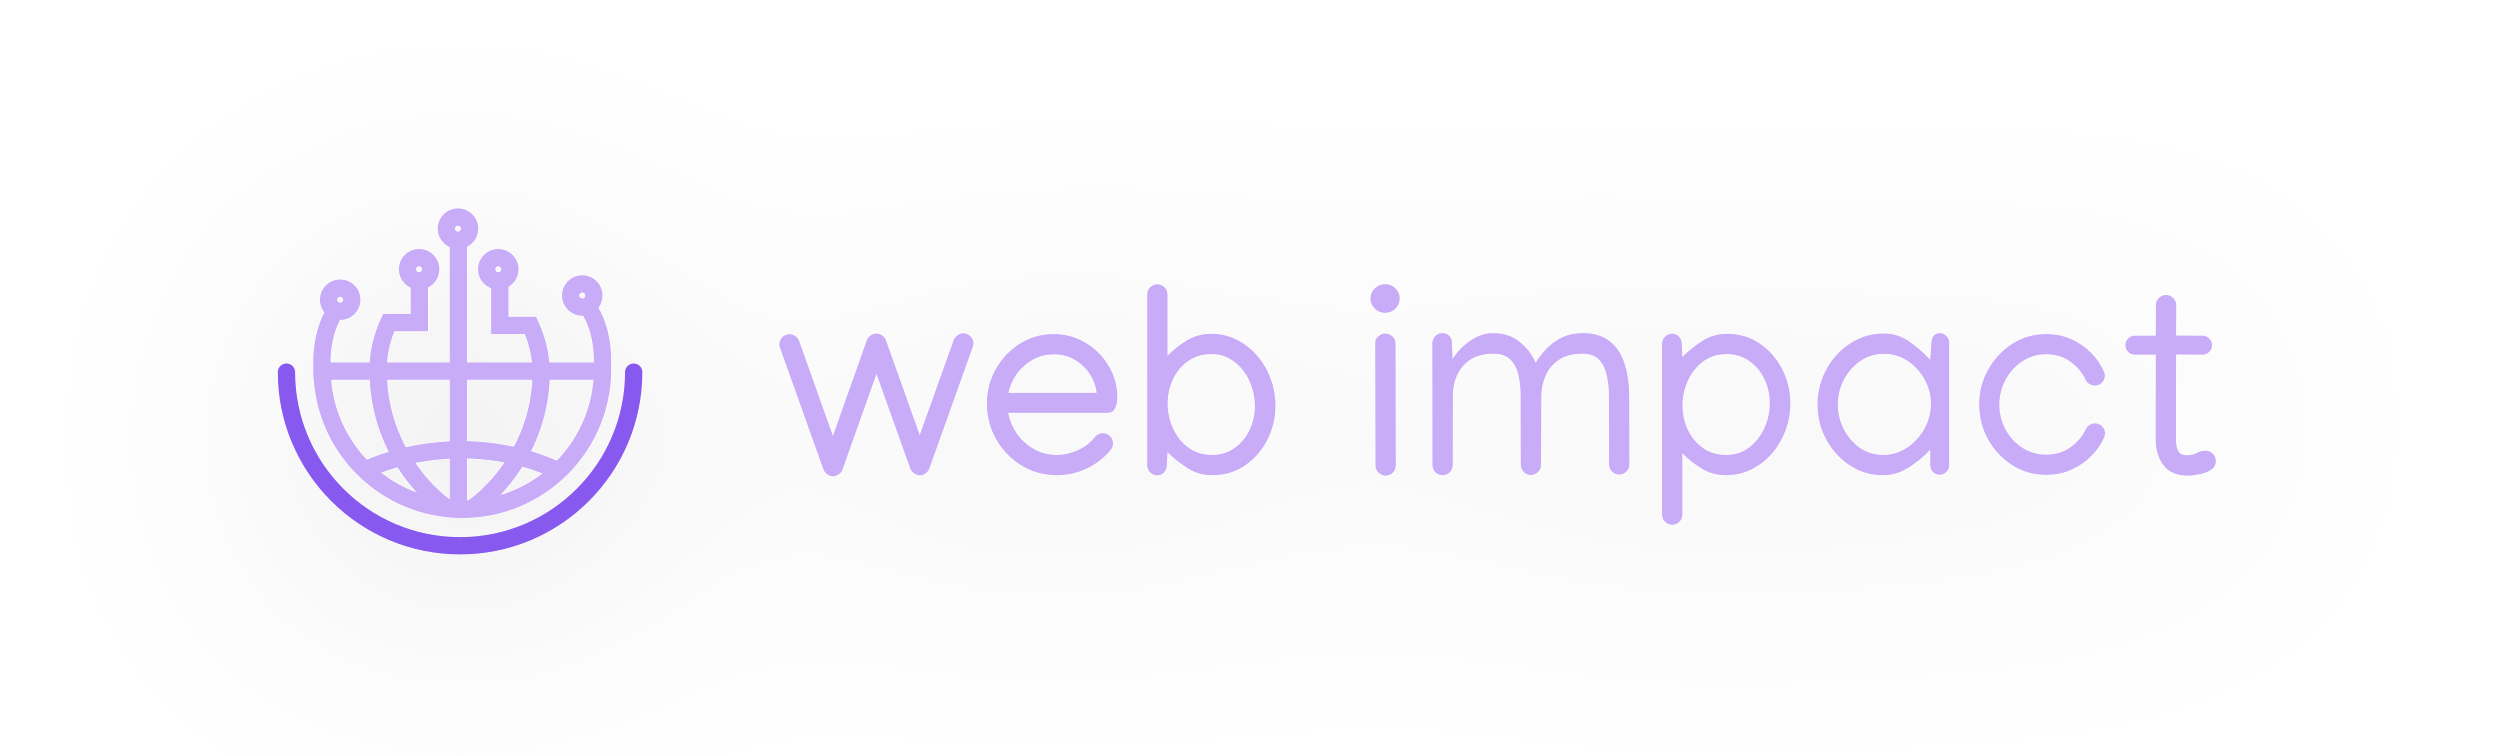
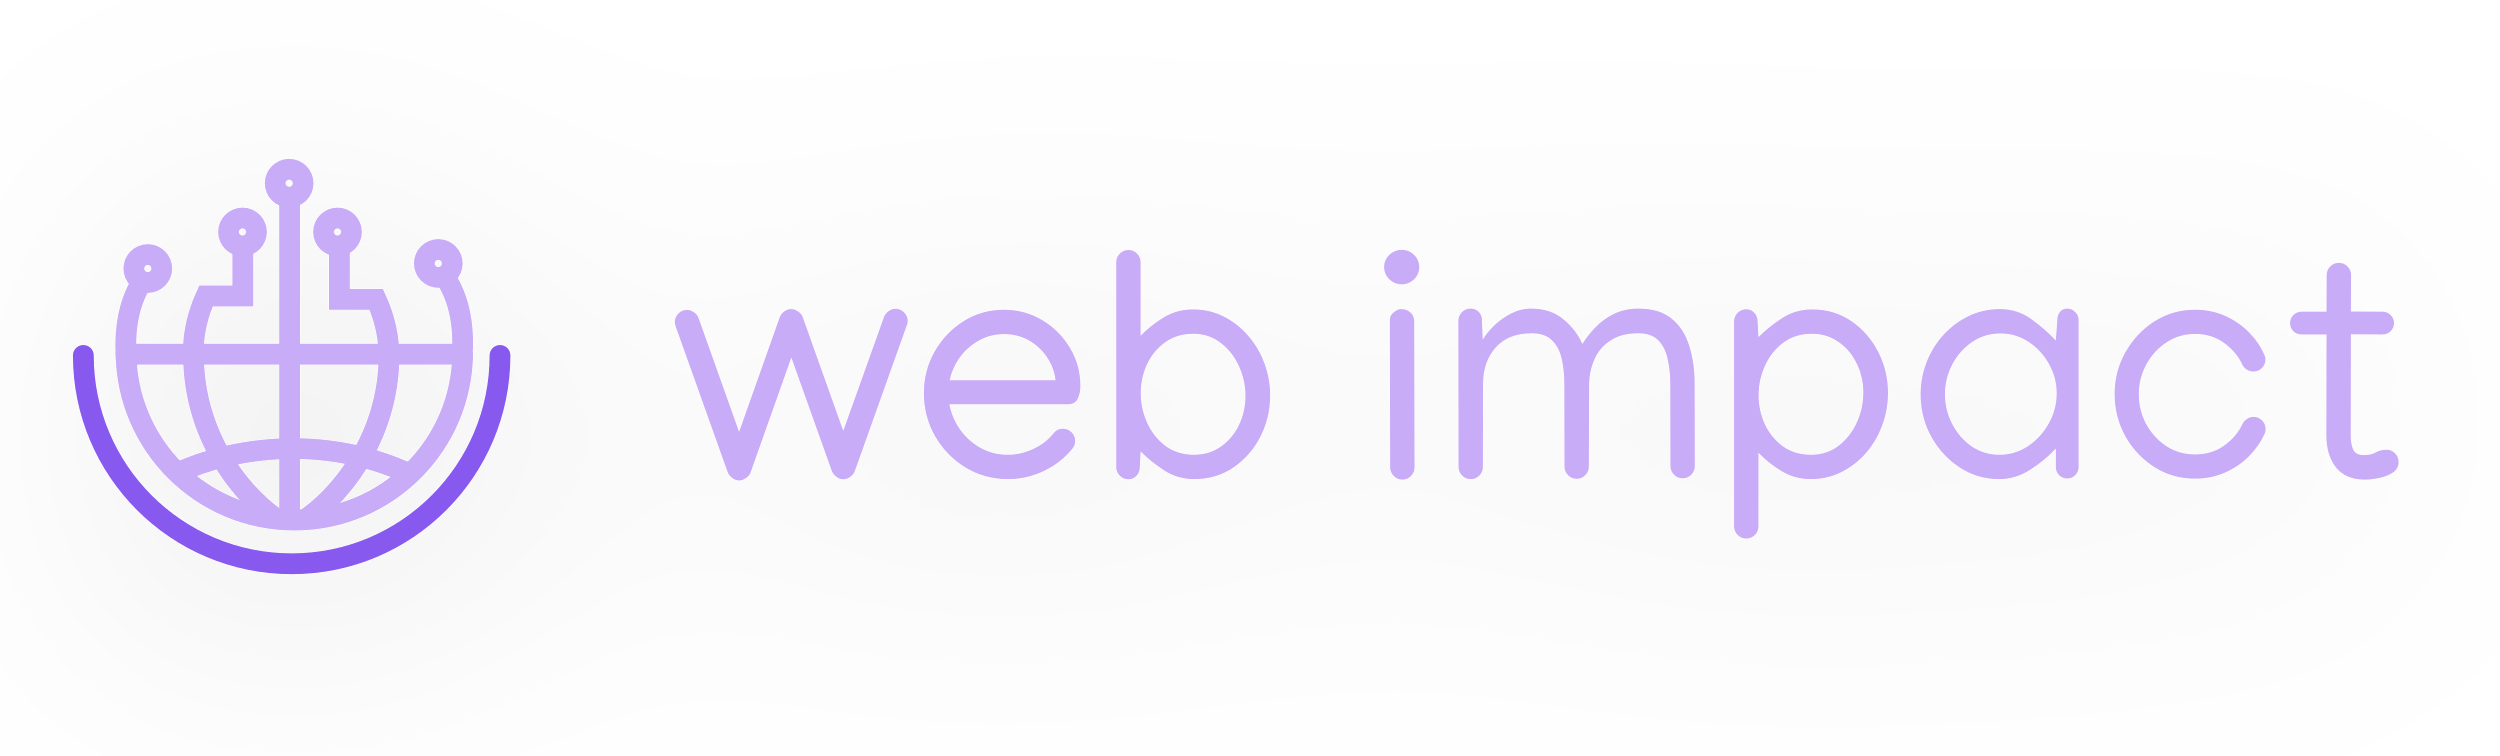
- <svg xmlns="http://www.w3.org/2000/svg" width="288" height="87" viewBox="0 0 288 87" fill="none">
+ <svg xmlns="http://www.w3.org/2000/svg" width="288" height="87" viewBox="25 35 240 20" fill="none">
  <g filter="url(#filter0_d_293_2797)">
    <path d="M73 42.872C73 53.918 64.046 62.872 53 62.872C41.954 62.872 33 53.918 33 42.872" stroke="#8759EF" stroke-width="2" stroke-linecap="round" />
    <path d="M41.528 54.419C45.171 52.452 54.906 49.698 64.698 54.419" stroke="#C9ACF7" stroke-width="2" />
    <path d="M69.415 42.52C69.415 51.443 62.181 58.678 53.257 58.678C44.333 58.678 37.099 51.443 37.099 42.52" stroke="#C9ACF7" stroke-width="2" />
    <path d="M43.663 42.882C43.664 43.748 43.094 40.838 44.772 37.161H48.31V33.01" stroke="#C9ACF7" stroke-width="2" />
    <path d="M62.228 43.211C62.228 44.077 62.798 41.167 61.119 37.49H57.581V32.935" stroke="#C9ACF7" stroke-width="2" />
    <path d="M52.806 27.044V59.243M37.099 42.751H69.036" stroke="#C9ACF7" stroke-width="2" />
    <path d="M51.738 58.678C48.991 56.934 43.513 51.283 43.574 42.633" stroke="#C9ACF7" stroke-width="2" />
    <path d="M54.185 58.678C56.932 56.934 62.41 51.283 62.349 42.633" stroke="#C9ACF7" stroke-width="2" />
    <path d="M37.193 43.932C37.002 42.185 36.777 38.432 38.862 35.441" stroke="#C9ACF7" stroke-width="2" />
    <path d="M69.297 43.7C69.488 41.952 69.713 38.2 67.628 35.209" stroke="#C9ACF7" stroke-width="2" />
    <circle cx="52.758" cy="26.34" r="1.34" stroke="#C9ACF7" stroke-width="2" />
    <circle cx="48.28" cy="31.019" r="1.34" stroke="#C9ACF7" stroke-width="2" />
    <circle cx="67.075" cy="34.042" r="1.34" stroke="#C9ACF7" stroke-width="2" />
    <circle cx="39.189" cy="34.528" r="1.34" stroke="#C9ACF7" stroke-width="2" />
    <circle cx="57.4" cy="31.019" r="1.34" stroke="#C9ACF7" stroke-width="2" />
    <path d="M112.141 39.561C112.141 39.707 112.115 39.842 112.062 39.967L107.062 53.983C106.99 54.191 106.844 54.373 106.625 54.53C106.406 54.686 106.182 54.764 105.953 54.764C105.724 54.764 105.505 54.686 105.297 54.53C105.089 54.373 104.943 54.191 104.859 53.983L100.969 43.077L97.062 54.092C96.99 54.311 96.844 54.493 96.625 54.639C96.406 54.795 96.182 54.873 95.953 54.873C95.724 54.873 95.505 54.795 95.297 54.639C95.088 54.483 94.943 54.301 94.859 54.092L89.859 40.077C89.807 39.952 89.781 39.816 89.781 39.67C89.781 39.347 89.896 39.072 90.125 38.842C90.354 38.613 90.63 38.498 90.953 38.498C91.193 38.498 91.417 38.577 91.625 38.733C91.844 38.879 91.99 39.061 92.062 39.28L95.953 50.202L99.859 39.186C99.943 38.967 100.089 38.785 100.297 38.639C100.505 38.493 100.724 38.42 100.953 38.42C101.182 38.42 101.406 38.498 101.625 38.655C101.844 38.801 101.99 38.978 102.062 39.186L105.953 50.108L109.859 39.186C109.943 38.967 110.089 38.78 110.297 38.623C110.516 38.467 110.74 38.389 110.969 38.389C111.292 38.389 111.568 38.509 111.797 38.748C112.026 38.978 112.141 39.248 112.141 39.561ZM121.781 54.748C120.271 54.748 118.901 54.373 117.672 53.623C116.453 52.873 115.484 51.873 114.766 50.623C114.047 49.363 113.688 47.983 113.688 46.483C113.688 45.056 114.026 43.738 114.703 42.53C115.391 41.311 116.318 40.332 117.484 39.592C118.651 38.853 119.953 38.483 121.391 38.483C122.714 38.483 123.927 38.811 125.031 39.467C126.146 40.123 127.036 41.009 127.703 42.123C128.38 43.228 128.719 44.457 128.719 45.811C128.719 46.29 128.63 46.702 128.453 47.045C128.286 47.389 127.974 47.561 127.516 47.561H116.141C116.307 48.426 116.646 49.228 117.156 49.967C117.677 50.697 118.328 51.285 119.109 51.733C119.901 52.181 120.781 52.405 121.75 52.405C122.573 52.405 123.38 52.222 124.172 51.858C124.964 51.493 125.615 50.993 126.125 50.358C126.354 50.056 126.661 49.905 127.047 49.905C127.37 49.905 127.646 50.019 127.875 50.248C128.104 50.478 128.219 50.754 128.219 51.077C128.219 51.358 128.125 51.613 127.938 51.842C127.188 52.759 126.266 53.472 125.172 53.983C124.089 54.493 122.958 54.748 121.781 54.748ZM126.328 45.248C126.234 44.436 125.958 43.697 125.5 43.03C125.042 42.353 124.458 41.816 123.75 41.42C123.042 41.025 122.26 40.827 121.406 40.827C120.521 40.827 119.714 41.03 118.984 41.436C118.255 41.842 117.646 42.379 117.156 43.045C116.677 43.712 116.349 44.447 116.172 45.248H126.328ZM139.656 54.748C138.562 54.748 137.578 54.457 136.703 53.873C135.828 53.29 135.094 52.697 134.5 52.092L134.422 53.592C134.422 53.915 134.318 54.191 134.109 54.42C133.911 54.65 133.651 54.764 133.328 54.764C133.005 54.764 132.729 54.65 132.5 54.42C132.271 54.191 132.156 53.915 132.156 53.592V33.92C132.156 33.597 132.271 33.322 132.5 33.092C132.729 32.863 133.005 32.748 133.328 32.748C133.651 32.748 133.927 32.863 134.156 33.092C134.385 33.322 134.5 33.597 134.5 33.92V40.983C135.135 40.316 135.875 39.728 136.719 39.217C137.562 38.707 138.495 38.452 139.516 38.452C140.599 38.452 141.589 38.681 142.484 39.139C143.391 39.597 144.177 40.217 144.844 40.998C145.51 41.769 146.026 42.65 146.391 43.639C146.755 44.629 146.938 45.655 146.938 46.717C146.938 48.123 146.625 49.441 146 50.67C145.375 51.889 144.516 52.873 143.422 53.623C142.328 54.373 141.073 54.748 139.656 54.748ZM139.609 52.405C140.599 52.405 141.464 52.144 142.203 51.623C142.953 51.092 143.531 50.4 143.938 49.545C144.354 48.681 144.562 47.754 144.562 46.764C144.562 45.764 144.354 44.811 143.938 43.905C143.521 42.988 142.938 42.243 142.188 41.67C141.438 41.087 140.557 40.795 139.547 40.795C138.505 40.795 137.604 41.072 136.844 41.623C136.094 42.165 135.516 42.868 135.109 43.733C134.714 44.597 134.516 45.519 134.516 46.498C134.516 47.478 134.719 48.42 135.125 49.327C135.531 50.233 136.115 50.972 136.875 51.545C137.646 52.118 138.557 52.405 139.609 52.405ZM159.562 36.045C159.115 36.045 158.719 35.884 158.375 35.561C158.042 35.238 157.875 34.847 157.875 34.389C157.875 33.931 158.042 33.54 158.375 33.217C158.719 32.894 159.115 32.733 159.562 32.733C160.021 32.733 160.417 32.894 160.75 33.217C161.083 33.54 161.25 33.931 161.25 34.389C161.25 34.847 161.083 35.238 160.75 35.561C160.417 35.884 160.021 36.045 159.562 36.045ZM158.422 39.436C158.422 39.165 158.547 38.931 158.797 38.733C159.047 38.525 159.281 38.42 159.5 38.42C159.865 38.42 160.167 38.53 160.406 38.748C160.646 38.967 160.766 39.254 160.766 39.608L160.797 53.623C160.797 53.947 160.682 54.222 160.453 54.452C160.224 54.681 159.948 54.795 159.625 54.795C159.302 54.795 159.026 54.676 158.797 54.436C158.568 54.207 158.453 53.931 158.453 53.608L158.422 39.436ZM176.906 41.764C177.25 41.212 177.672 40.676 178.172 40.155C178.672 39.634 179.266 39.207 179.953 38.873C180.641 38.54 181.427 38.373 182.312 38.373C183.635 38.373 184.688 38.691 185.469 39.327C186.25 39.952 186.812 40.811 187.156 41.905C187.51 42.998 187.688 44.238 187.688 45.623L187.703 53.498C187.703 53.822 187.589 54.097 187.359 54.327C187.13 54.556 186.854 54.67 186.531 54.67C186.208 54.67 185.932 54.556 185.703 54.327C185.474 54.087 185.359 53.806 185.359 53.483L185.344 45.623C185.344 44.769 185.26 43.972 185.094 43.233C184.938 42.493 184.641 41.894 184.203 41.436C183.766 40.978 183.125 40.748 182.281 40.748C181.188 40.748 180.292 40.983 179.594 41.452C178.896 41.91 178.385 42.514 178.062 43.264C177.74 44.004 177.573 44.79 177.562 45.623L177.531 53.545C177.531 53.868 177.417 54.144 177.188 54.373C176.958 54.603 176.682 54.717 176.359 54.717C176.036 54.717 175.76 54.603 175.531 54.373C175.302 54.134 175.188 53.853 175.188 53.53L175.172 45.623C175.172 44.748 175.089 43.941 174.922 43.202C174.755 42.462 174.443 41.868 173.984 41.42C173.536 40.972 172.885 40.748 172.031 40.748C170.542 40.748 169.391 41.207 168.578 42.123C167.776 43.03 167.375 44.197 167.375 45.623L167.359 53.577C167.359 53.9 167.245 54.176 167.016 54.405C166.786 54.634 166.51 54.748 166.188 54.748C165.865 54.748 165.589 54.634 165.359 54.405C165.13 54.165 165.016 53.884 165.016 53.561L165 39.498C165.021 39.176 165.141 38.91 165.359 38.702C165.578 38.483 165.849 38.373 166.172 38.373C166.505 38.373 166.771 38.483 166.969 38.702C167.177 38.91 167.276 39.181 167.266 39.514L167.344 41.358C167.604 40.91 167.969 40.457 168.438 39.998C168.917 39.54 169.458 39.155 170.062 38.842C170.677 38.53 171.318 38.373 171.984 38.373C173.245 38.373 174.281 38.717 175.094 39.405C175.917 40.082 176.521 40.868 176.906 41.764ZM198.969 38.452C200.385 38.452 201.641 38.827 202.734 39.577C203.828 40.327 204.688 41.311 205.312 42.53C205.938 43.748 206.25 45.066 206.25 46.483C206.25 47.545 206.068 48.572 205.703 49.561C205.339 50.551 204.823 51.436 204.156 52.217C203.49 52.988 202.703 53.603 201.797 54.061C200.901 54.519 199.911 54.748 198.828 54.748C197.807 54.748 196.875 54.493 196.031 53.983C195.188 53.472 194.448 52.884 193.812 52.217V59.28C193.812 59.603 193.698 59.879 193.469 60.108C193.24 60.337 192.964 60.452 192.641 60.452C192.318 60.452 192.042 60.337 191.812 60.108C191.583 59.879 191.469 59.603 191.469 59.28V39.608C191.469 39.285 191.583 39.009 191.812 38.78C192.042 38.551 192.318 38.436 192.641 38.436C192.964 38.436 193.224 38.551 193.422 38.78C193.63 39.009 193.734 39.285 193.734 39.608L193.812 41.108C194.406 40.504 195.141 39.91 196.016 39.327C196.891 38.743 197.875 38.452 198.969 38.452ZM198.922 40.795C197.87 40.795 196.958 41.082 196.188 41.655C195.427 42.228 194.844 42.967 194.438 43.873C194.031 44.769 193.828 45.712 193.828 46.702C193.828 47.67 194.026 48.592 194.422 49.467C194.828 50.332 195.406 51.04 196.156 51.592C196.917 52.134 197.818 52.405 198.859 52.405C199.87 52.405 200.75 52.118 201.5 51.545C202.25 50.962 202.833 50.217 203.25 49.311C203.667 48.394 203.875 47.436 203.875 46.436C203.875 45.447 203.667 44.525 203.25 43.67C202.844 42.806 202.266 42.113 201.516 41.592C200.776 41.061 199.911 40.795 198.922 40.795ZM217.016 38.42C218.13 38.42 219.13 38.743 220.016 39.389C220.911 40.035 221.693 40.717 222.359 41.436L222.5 39.467C222.5 39.165 222.583 38.91 222.75 38.702C222.917 38.483 223.151 38.373 223.453 38.373C223.755 38.373 224.01 38.483 224.219 38.702C224.438 38.91 224.547 39.165 224.547 39.467V53.592C224.547 53.894 224.438 54.155 224.219 54.373C224.01 54.582 223.755 54.686 223.453 54.686C223.151 54.686 222.891 54.582 222.672 54.373C222.464 54.155 222.359 53.894 222.359 53.592V51.811C221.672 52.561 220.854 53.238 219.906 53.842C218.969 54.447 217.979 54.748 216.938 54.748C215.865 54.748 214.87 54.53 213.953 54.092C213.036 53.644 212.234 53.04 211.547 52.28C210.859 51.519 210.323 50.655 209.938 49.686C209.562 48.707 209.375 47.681 209.375 46.608C209.375 45.545 209.562 44.525 209.938 43.545C210.323 42.556 210.859 41.681 211.547 40.92C212.245 40.15 213.057 39.54 213.984 39.092C214.911 38.644 215.922 38.42 217.016 38.42ZM222.438 46.514C222.438 45.504 222.193 44.566 221.703 43.702C221.224 42.827 220.573 42.118 219.75 41.577C218.938 41.035 218.031 40.764 217.031 40.764C216.021 40.764 215.115 41.04 214.312 41.592C213.51 42.144 212.875 42.868 212.406 43.764C211.948 44.65 211.719 45.597 211.719 46.608C211.719 47.608 211.948 48.551 212.406 49.436C212.865 50.322 213.484 51.04 214.266 51.592C215.057 52.134 215.948 52.405 216.938 52.405C217.938 52.405 218.854 52.129 219.688 51.577C220.521 51.014 221.188 50.285 221.688 49.389C222.188 48.483 222.438 47.525 222.438 46.514ZM228 46.577C228 45.129 228.344 43.795 229.031 42.577C229.719 41.347 230.646 40.358 231.812 39.608C232.979 38.858 234.281 38.483 235.719 38.483C236.781 38.483 237.75 38.681 238.625 39.077C239.5 39.472 240.255 39.993 240.891 40.639C241.526 41.285 242.016 41.993 242.359 42.764C242.443 42.931 242.484 43.097 242.484 43.264C242.484 43.587 242.37 43.863 242.141 44.092C241.911 44.311 241.635 44.42 241.312 44.42C241.104 44.42 240.896 44.358 240.688 44.233C240.479 44.097 240.333 43.931 240.25 43.733C239.896 42.952 239.323 42.269 238.531 41.686C237.74 41.103 236.802 40.811 235.719 40.811C234.708 40.811 233.797 41.082 232.984 41.623C232.172 42.155 231.526 42.863 231.047 43.748C230.568 44.623 230.328 45.572 230.328 46.592C230.328 47.613 230.562 48.566 231.031 49.452C231.51 50.327 232.156 51.035 232.969 51.577C233.792 52.108 234.708 52.373 235.719 52.373C236.802 52.373 237.74 52.087 238.531 51.514C239.333 50.931 239.911 50.248 240.266 49.467C240.349 49.269 240.495 49.103 240.703 48.967C240.911 48.832 241.12 48.764 241.328 48.764C241.651 48.764 241.927 48.879 242.156 49.108C242.385 49.337 242.5 49.613 242.5 49.936C242.5 50.113 242.464 50.275 242.391 50.42C242.047 51.181 241.552 51.889 240.906 52.545C240.271 53.191 239.51 53.712 238.625 54.108C237.75 54.504 236.781 54.702 235.719 54.702C234.271 54.702 232.964 54.327 231.797 53.577C230.63 52.827 229.703 51.837 229.016 50.608C228.339 49.368 228 48.025 228 46.577ZM248.359 35.155C248.359 34.832 248.474 34.556 248.703 34.327C248.932 34.097 249.208 33.983 249.531 33.983C249.854 33.983 250.13 34.097 250.359 34.327C250.589 34.556 250.703 34.832 250.703 35.155L250.688 38.655L253.734 38.67C254.036 38.67 254.292 38.78 254.5 38.998C254.719 39.207 254.828 39.462 254.828 39.764C254.828 40.066 254.719 40.327 254.5 40.545C254.292 40.754 254.036 40.858 253.734 40.858L250.688 40.842L250.672 50.592C250.672 51.144 250.755 51.592 250.922 51.936C251.089 52.269 251.427 52.436 251.938 52.436C252.396 52.436 252.771 52.353 253.062 52.186C253.365 52.009 253.708 51.92 254.094 51.92C254.417 51.92 254.693 52.035 254.922 52.264C255.151 52.493 255.266 52.769 255.266 53.092C255.266 53.53 255.078 53.873 254.703 54.123C254.328 54.373 253.885 54.545 253.375 54.639C252.875 54.743 252.427 54.795 252.031 54.795C250.802 54.795 249.875 54.405 249.25 53.623C248.635 52.832 248.328 51.811 248.328 50.561L248.344 40.858H245.938C245.635 40.858 245.375 40.754 245.156 40.545C244.948 40.327 244.844 40.066 244.844 39.764C244.844 39.462 244.948 39.207 245.156 38.998C245.375 38.78 245.635 38.67 245.938 38.67H248.344L248.359 35.155Z" fill="#C9ACF7" />
  </g>
  <defs>
    <filter id="filter0_d_293_2797" x="0" y="-4" width="289" height="103.872" filterUnits="userSpaceOnUse" color-interpolation-filters="sRGB">
      <feFlood flood-opacity="0" result="BackgroundImageFix" />
      <feColorMatrix in="SourceAlpha" type="matrix" values="0 0 0 0 0 0 0 0 0 0 0 0 0 0 0 0 0 0 127 0" result="hardAlpha" />
      <feOffset dy="4" />
      <feGaussianBlur stdDeviation="16" />
      <feComposite in2="hardAlpha" operator="out" />
      <feColorMatrix type="matrix" values="0 0 0 0 0 0 0 0 0 0 0 0 0 0 0 0 0 0 0.15 0" />
      <feBlend mode="normal" in2="BackgroundImageFix" result="effect1_dropShadow_293_2797" />
      <feBlend mode="normal" in="SourceGraphic" in2="effect1_dropShadow_293_2797" result="shape" />
    </filter>
  </defs>
</svg>
